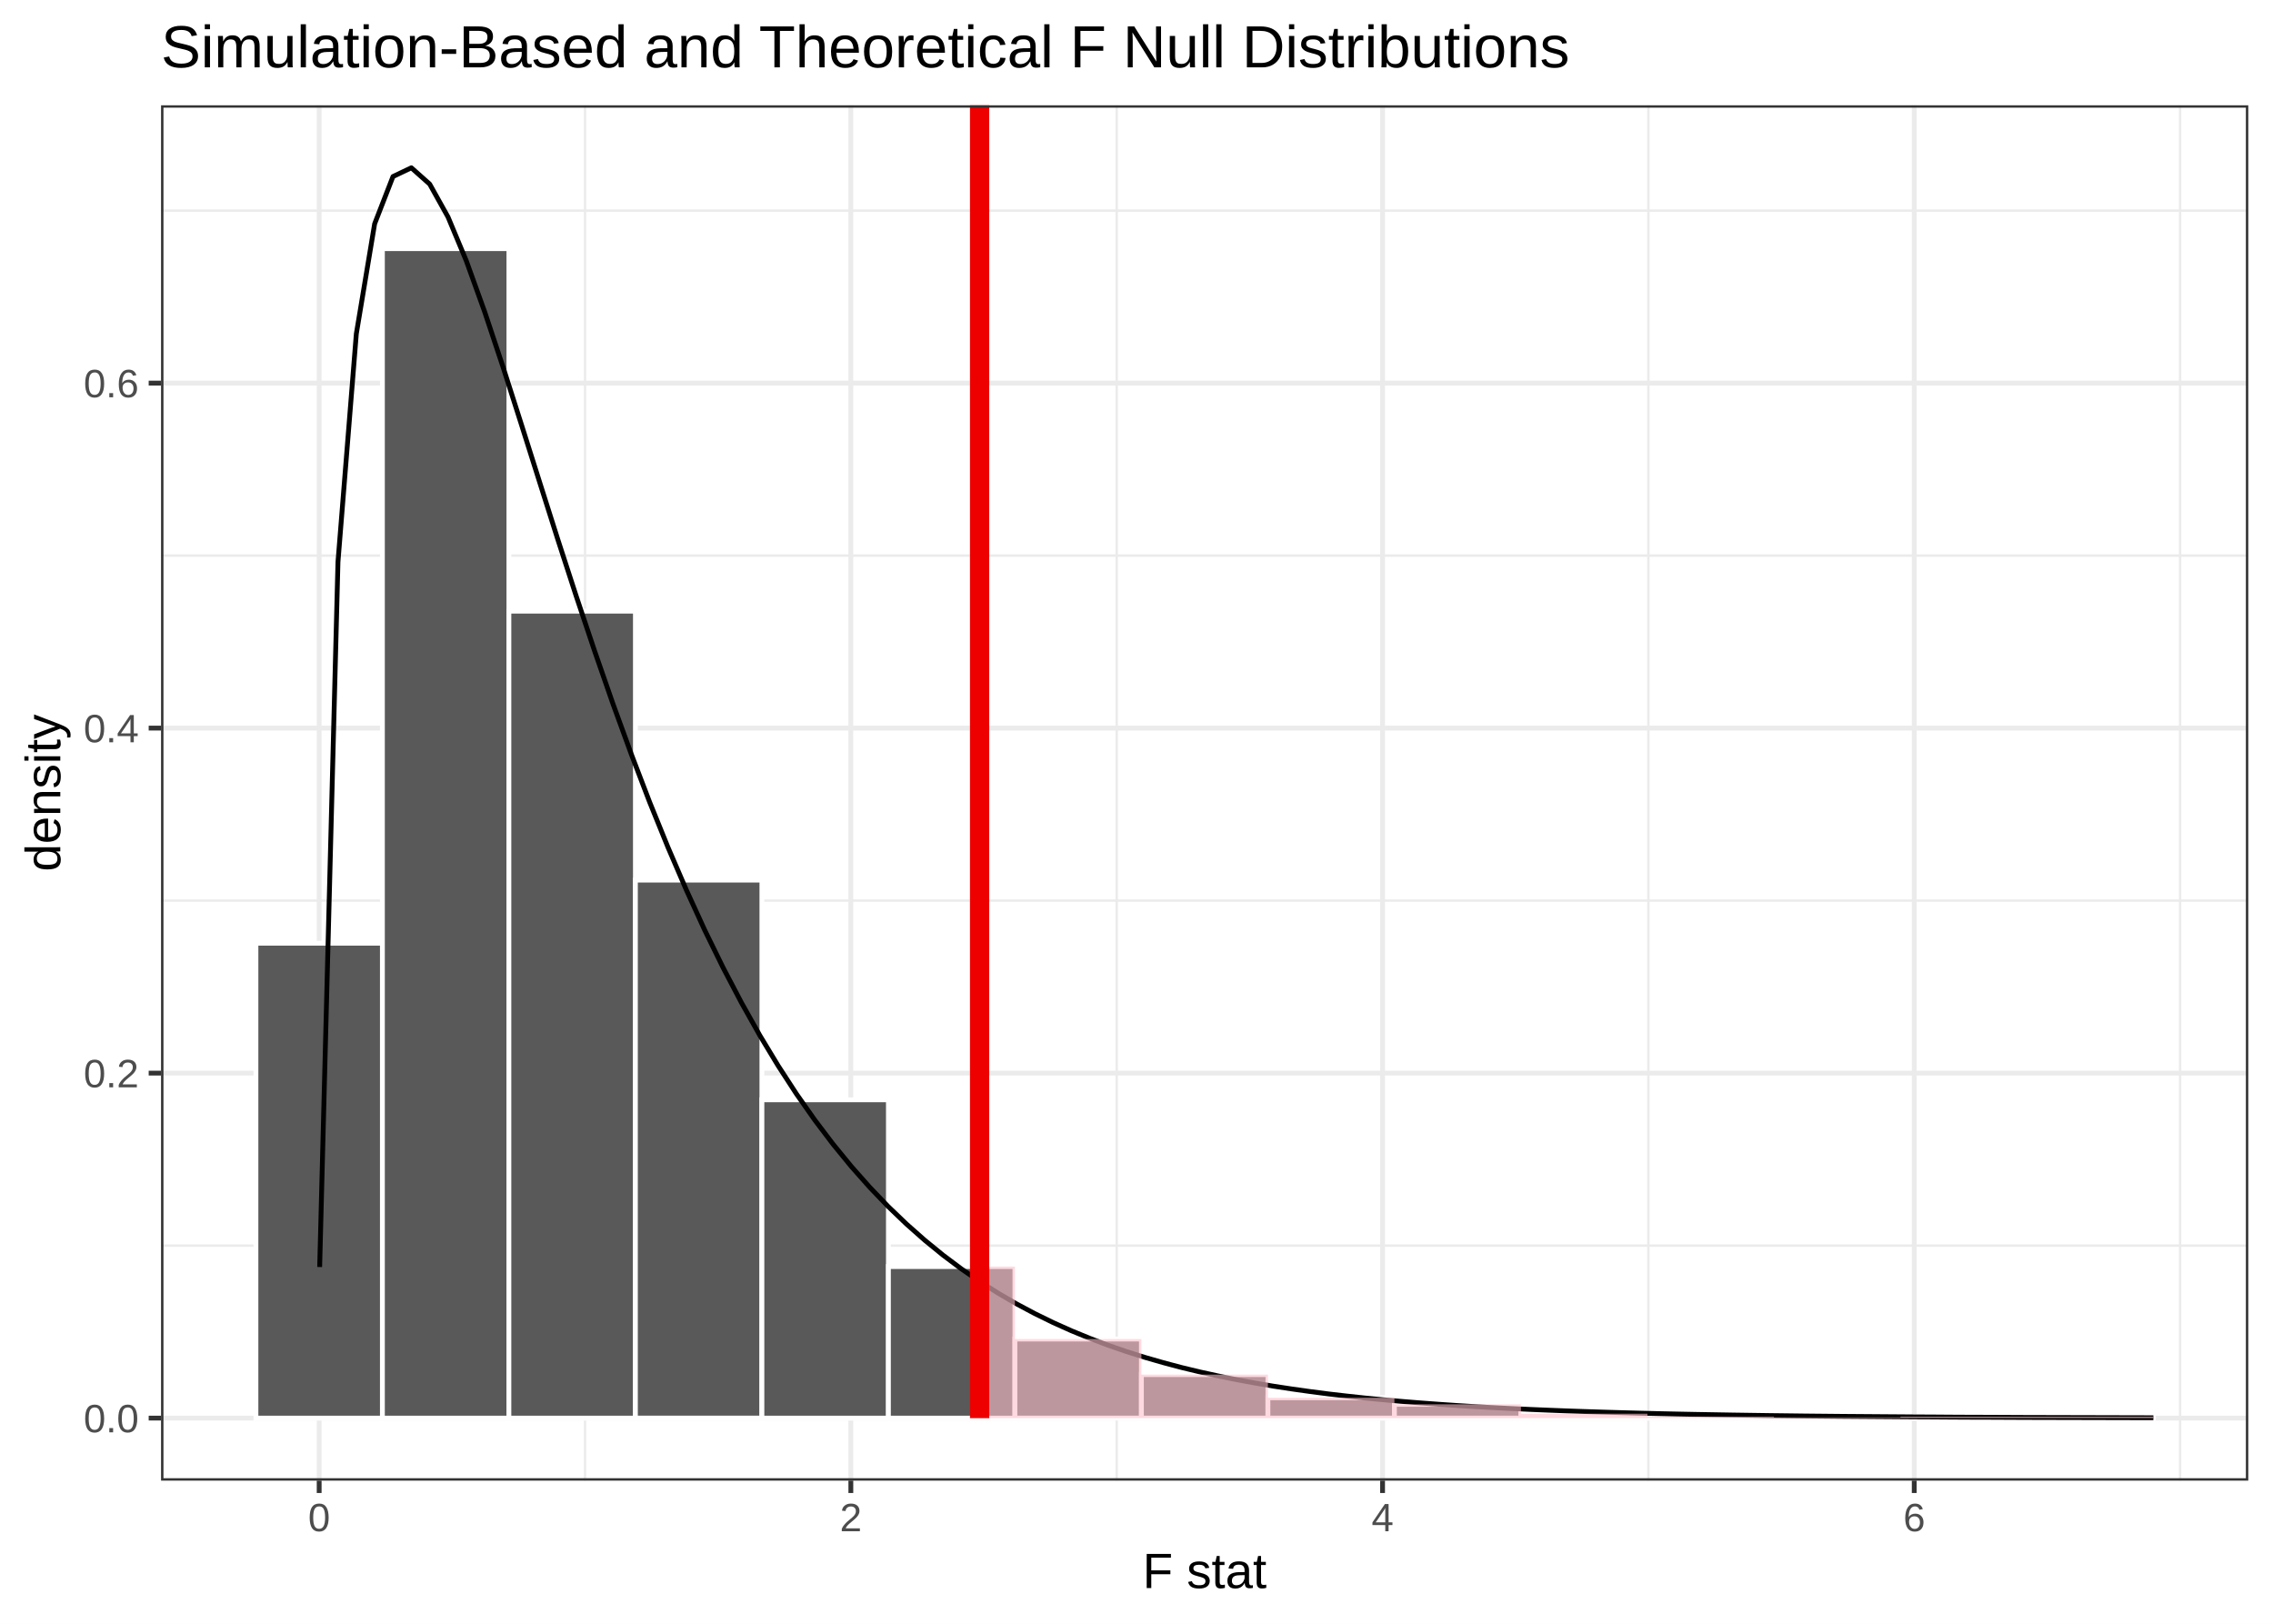
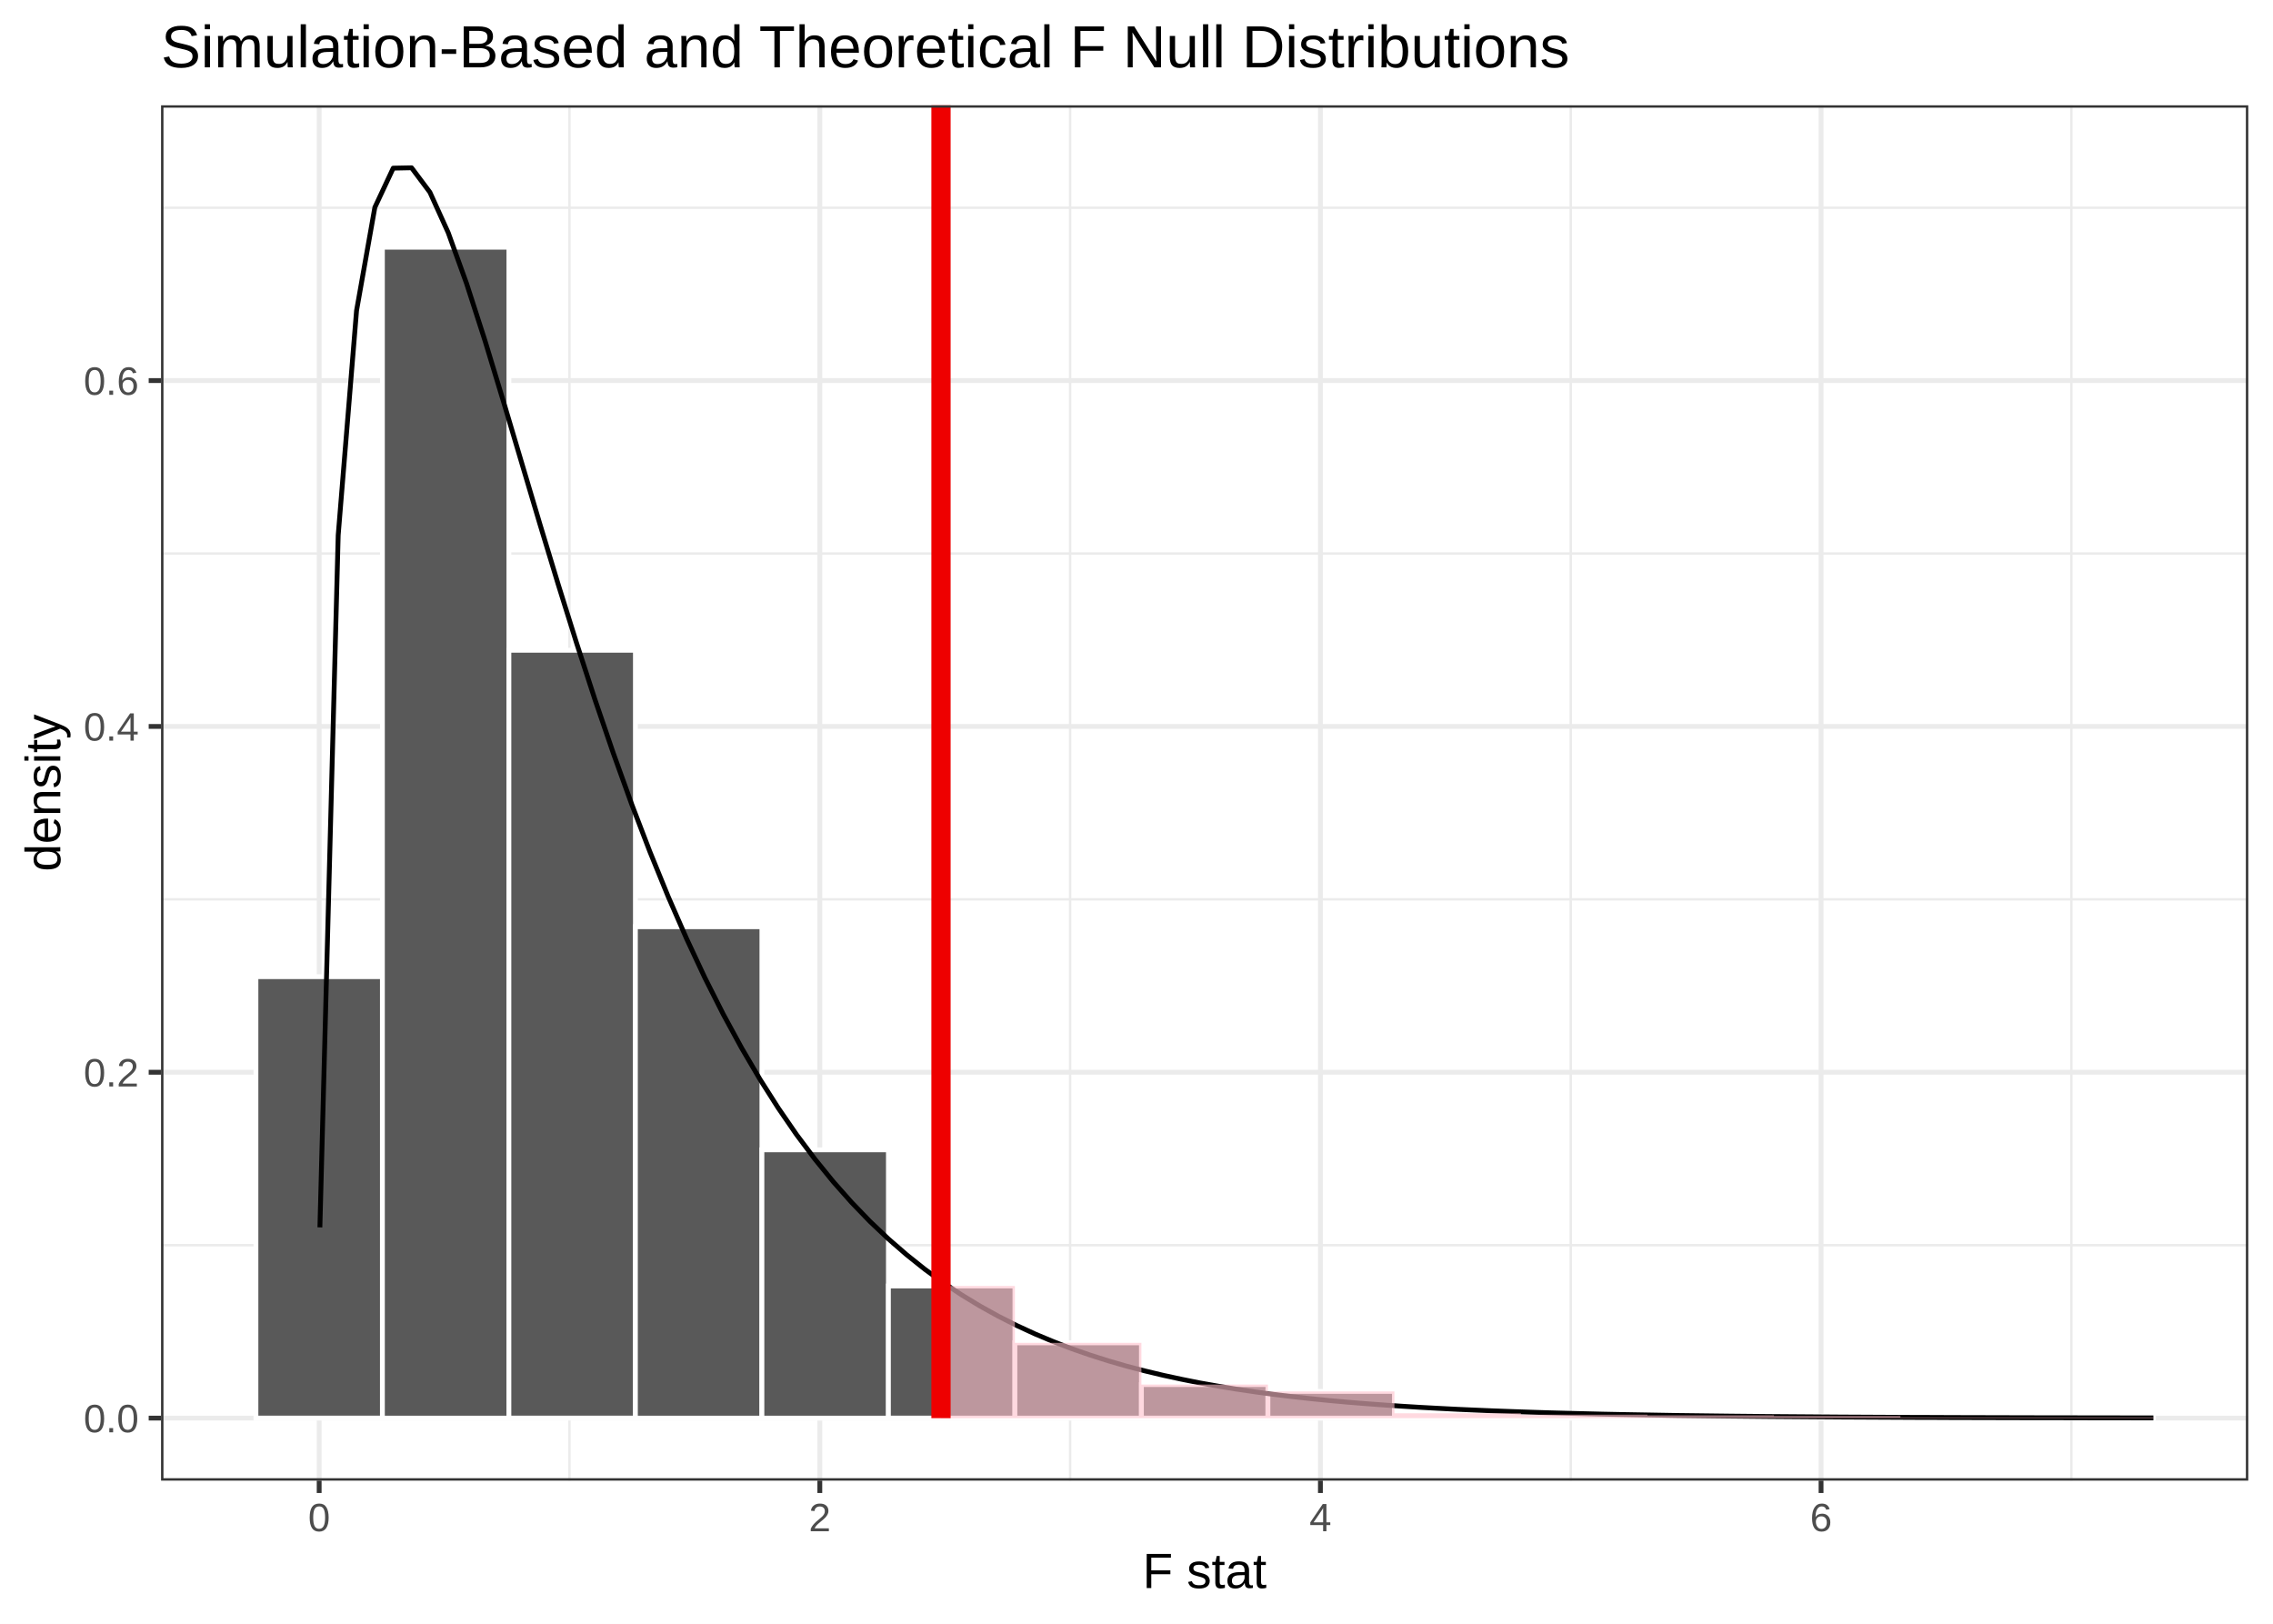
<svg xmlns="http://www.w3.org/2000/svg" class="svglite" width="504.00pt" height="360.00pt" viewBox="0 0 504.00 360.00">
  <defs>
    <style type="text/css">
    .svglite line, .svglite polyline, .svglite polygon, .svglite path, .svglite rect, .svglite circle {
      fill: none;
      stroke: #000000;
      stroke-linecap: round;
      stroke-linejoin: round;
      stroke-miterlimit: 10.00;
    }
    .svglite text {
      white-space: pre;
    }
  </style>
  </defs>
  <rect width="100%" height="100%" style="stroke: none; fill: none;" />
  <defs>
    <clipPath id="cpMC4wMHw1MDQuMDB8MC4wMHwzNjAuMDA=">
      <rect x="0.00" y="0.00" width="504.00" height="360.00" />
    </clipPath>
  </defs>
  <g clip-path="url(#cpMC4wMHw1MDQuMDB8MC4wMHwzNjAuMDA=)">
    <rect x="-0" y="0.00" width="504.00" height="360.00" style="stroke-width: 1.07; stroke: #FFFFFF; fill: #FFFFFF;" />
  </g>
  <defs>
    <clipPath id="cpMzUuNzF8NDk4LjUyfDIzLjM0fDMyOC4yNw==">
      <rect x="35.71" y="23.34" width="462.81" height="304.93" />
    </clipPath>
  </defs>
  <g clip-path="url(#cpMzUuNzF8NDk4LjUyfDIzLjM0fDMyOC4yNw==)">
    <rect x="35.71" y="23.34" width="462.81" height="304.93" style="stroke-width: 1.07; stroke: none; fill: #FFFFFF;" />
-     <polyline points="35.71,276.16 498.52,276.16 " style="stroke-width: 0.53; stroke: #EBEBEB; stroke-linecap: butt;" />
-     <polyline points="35.71,199.67 498.52,199.67 " style="stroke-width: 0.53; stroke: #EBEBEB; stroke-linecap: butt;" />
-     <polyline points="35.71,123.18 498.52,123.18 " style="stroke-width: 0.53; stroke: #EBEBEB; stroke-linecap: butt;" />
-     <polyline points="35.71,46.70 498.52,46.70 " style="stroke-width: 0.53; stroke: #EBEBEB; stroke-linecap: butt;" />
-     <polyline points="129.72,328.27 129.72,23.34 " style="stroke-width: 0.53; stroke: #EBEBEB; stroke-linecap: butt;" />
-     <polyline points="247.61,328.27 247.61,23.34 " style="stroke-width: 0.53; stroke: #EBEBEB; stroke-linecap: butt;" />
-     <polyline points="365.50,328.27 365.50,23.34 " style="stroke-width: 0.53; stroke: #EBEBEB; stroke-linecap: butt;" />
-     <polyline points="483.40,328.27 483.40,23.34 " style="stroke-width: 0.53; stroke: #EBEBEB; stroke-linecap: butt;" />
+     <polyline points="35.71,276.07 498.52,276.07 " style="stroke-width: 0.53; stroke: #EBEBEB; stroke-linecap: butt;" />
+     <polyline points="35.71,199.39 498.52,199.39 " style="stroke-width: 0.53; stroke: #EBEBEB; stroke-linecap: butt;" />
+     <polyline points="35.71,122.72 498.52,122.72 " style="stroke-width: 0.53; stroke: #EBEBEB; stroke-linecap: butt;" />
+     <polyline points="35.71,46.05 498.52,46.05 " style="stroke-width: 0.53; stroke: #EBEBEB; stroke-linecap: butt;" />
+     <polyline points="126.27,328.27 126.27,23.34 " style="stroke-width: 0.53; stroke: #EBEBEB; stroke-linecap: butt;" />
+     <polyline points="237.28,328.27 237.28,23.34 " style="stroke-width: 0.53; stroke: #EBEBEB; stroke-linecap: butt;" />
+     <polyline points="348.29,328.27 348.29,23.34 " style="stroke-width: 0.53; stroke: #EBEBEB; stroke-linecap: butt;" />
+     <polyline points="459.29,328.27 459.29,23.34 " style="stroke-width: 0.53; stroke: #EBEBEB; stroke-linecap: butt;" />
    <polyline points="35.71,314.41 498.52,314.41 " style="stroke-width: 1.07; stroke: #EBEBEB; stroke-linecap: butt;" />
-     <polyline points="35.71,237.92 498.52,237.92 " style="stroke-width: 1.07; stroke: #EBEBEB; stroke-linecap: butt;" />
-     <polyline points="35.71,161.43 498.52,161.43 " style="stroke-width: 1.07; stroke: #EBEBEB; stroke-linecap: butt;" />
-     <polyline points="35.71,84.94 498.52,84.94 " style="stroke-width: 1.07; stroke: #EBEBEB; stroke-linecap: butt;" />
+     <polyline points="35.71,237.73 498.52,237.73 " style="stroke-width: 1.07; stroke: #EBEBEB; stroke-linecap: butt;" />
+     <polyline points="35.71,161.06 498.52,161.06 " style="stroke-width: 1.07; stroke: #EBEBEB; stroke-linecap: butt;" />
+     <polyline points="35.71,84.38 498.52,84.38 " style="stroke-width: 1.07; stroke: #EBEBEB; stroke-linecap: butt;" />
    <polyline points="70.77,328.27 70.77,23.34 " style="stroke-width: 1.07; stroke: #EBEBEB; stroke-linecap: butt;" />
-     <polyline points="188.66,328.27 188.66,23.34 " style="stroke-width: 1.07; stroke: #EBEBEB; stroke-linecap: butt;" />
-     <polyline points="306.56,328.27 306.56,23.34 " style="stroke-width: 1.07; stroke: #EBEBEB; stroke-linecap: butt;" />
-     <polyline points="424.45,328.27 424.45,23.34 " style="stroke-width: 1.07; stroke: #EBEBEB; stroke-linecap: butt;" />
-     <rect x="56.75" y="209.12" width="28.05" height="105.29" style="stroke-width: 1.07; stroke: #FFFFFF; stroke-linecap: butt; stroke-linejoin: miter; fill: #595959;" />
-     <rect x="84.79" y="55.13" width="28.05" height="259.28" style="stroke-width: 1.07; stroke: #FFFFFF; stroke-linecap: butt; stroke-linejoin: miter; fill: #595959;" />
-     <rect x="112.84" y="135.50" width="28.05" height="178.91" style="stroke-width: 1.07; stroke: #FFFFFF; stroke-linecap: butt; stroke-linejoin: miter; fill: #595959;" />
-     <rect x="140.89" y="195.13" width="28.05" height="119.27" style="stroke-width: 1.07; stroke: #FFFFFF; stroke-linecap: butt; stroke-linejoin: miter; fill: #595959;" />
-     <rect x="168.94" y="243.84" width="28.05" height="70.57" style="stroke-width: 1.07; stroke: #FFFFFF; stroke-linecap: butt; stroke-linejoin: miter; fill: #595959;" />
-     <rect x="196.99" y="280.81" width="28.05" height="33.60" style="stroke-width: 1.07; stroke: #FFFFFF; stroke-linecap: butt; stroke-linejoin: miter; fill: #595959;" />
-     <rect x="225.04" y="296.88" width="28.05" height="17.52" style="stroke-width: 1.07; stroke: #FFFFFF; stroke-linecap: butt; stroke-linejoin: miter; fill: #595959;" />
-     <rect x="253.09" y="304.76" width="28.05" height="9.64" style="stroke-width: 1.07; stroke: #FFFFFF; stroke-linecap: butt; stroke-linejoin: miter; fill: #595959;" />
-     <rect x="281.14" y="309.90" width="28.05" height="4.50" style="stroke-width: 1.07; stroke: #FFFFFF; stroke-linecap: butt; stroke-linejoin: miter; fill: #595959;" />
-     <rect x="309.19" y="311.35" width="28.05" height="3.05" style="stroke-width: 1.07; stroke: #FFFFFF; stroke-linecap: butt; stroke-linejoin: miter; fill: #595959;" />
-     <rect x="337.24" y="313.44" width="28.05" height="0.96" style="stroke-width: 1.07; stroke: #FFFFFF; stroke-linecap: butt; stroke-linejoin: miter; fill: #595959;" />
-     <rect x="365.29" y="314.08" width="28.05" height="0.32" style="stroke-width: 1.07; stroke: #FFFFFF; stroke-linecap: butt; stroke-linejoin: miter; fill: #595959;" />
-     <rect x="393.34" y="314.24" width="28.05" height="0.16" style="stroke-width: 1.07; stroke: #FFFFFF; stroke-linecap: butt; stroke-linejoin: miter; fill: #595959;" />
-     <rect x="421.39" y="314.08" width="28.05" height="0.32" style="stroke-width: 1.07; stroke: #FFFFFF; stroke-linecap: butt; stroke-linejoin: miter; fill: #595959;" />
-     <rect x="449.43" y="314.08" width="28.05" height="0.32" style="stroke-width: 1.07; stroke: #FFFFFF; stroke-linecap: butt; stroke-linejoin: miter; fill: #595959;" />
-     <polyline points="70.88,280.91 74.94,124.58 79.01,74.00 83.07,49.62 87.14,39.14 91.21,37.20 95.27,40.81 99.34,48.11 103.40,57.84 107.47,69.14 111.54,81.37 115.60,94.08 119.67,106.95 123.73,119.74 127.80,132.27 131.87,144.41 135.93,156.10 140.00,167.26 144.06,177.87 148.13,187.90 152.20,197.35 156.26,206.22 160.33,214.53 164.40,222.30 168.46,229.53 172.53,236.27 176.59,242.52 180.66,248.32 184.73,253.69 188.79,258.65 192.86,263.24 196.92,267.48 200.99,271.38 205.06,274.98 209.12,278.29 213.19,281.34 217.25,284.14 221.32,286.71 225.39,289.08 229.45,291.24 233.52,293.23 237.58,295.05 241.65,296.72 245.72,298.26 249.78,299.66 253.85,300.94 257.92,302.11 261.98,303.19 266.05,304.17 270.11,305.06 274.18,305.88 278.25,306.63 282.31,307.32 286.38,307.94 290.44,308.51 294.51,309.04 298.58,309.51 302.64,309.95 306.71,310.34 310.77,310.70 314.84,311.03 318.91,311.33 322.97,311.61 327.04,311.86 331.10,312.08 335.17,312.29 339.24,312.48 343.30,312.65 347.37,312.81 351.43,312.95 355.50,313.08 359.57,313.20 363.63,313.31 367.70,313.41 371.77,313.50 375.83,313.58 379.90,313.65 383.96,313.72 388.03,313.78 392.10,313.84 396.16,313.89 400.23,313.94 404.29,313.98 408.36,314.02 412.43,314.05 416.49,314.08 420.56,314.11 424.62,314.14 428.69,314.16 432.76,314.19 436.82,314.21 440.89,314.22 444.95,314.24 449.02,314.26 453.09,314.27 457.15,314.28 461.22,314.29 465.29,314.30 469.35,314.31 473.42,314.32 477.48,314.33 " style="stroke-width: 1.07; stroke-linecap: butt;" />
-     <polygon points="217.21,280.81 217.21,280.81 225.04,280.81 225.04,280.81 225.04,292.01 225.04,303.21 225.04,314.41 225.04,308.57 225.04,302.72 225.04,296.88 225.04,296.88 253.09,296.88 253.09,296.88 253.09,302.72 253.09,308.57 253.09,314.41 253.09,311.19 253.09,307.98 253.09,304.76 253.09,304.76 281.14,304.76 281.14,304.76 281.14,307.98 281.14,311.19 281.14,314.41 281.14,312.91 281.14,311.41 281.14,309.90 281.14,309.90 309.19,309.90 309.19,309.90 309.19,311.41 309.19,312.91 309.19,314.41 309.19,313.39 309.19,312.37 309.19,311.35 309.19,311.35 337.24,311.35 337.24,311.35 337.24,312.37 337.24,313.39 337.24,314.41 337.24,314.08 337.24,313.76 337.24,313.44 337.24,313.44 365.29,313.44 365.29,313.44 365.29,313.76 365.29,314.08 365.29,314.41 365.29,314.30 365.29,314.19 365.29,314.08 365.29,314.08 393.34,314.08 393.34,314.08 393.34,314.19 393.34,314.30 393.34,314.41 393.34,314.35 393.34,314.30 393.34,314.24 393.34,314.24 421.38,314.24 421.38,314.24 421.38,314.30 421.39,314.35 421.39,314.41 421.39,314.30 421.39,314.19 421.39,314.08 421.39,314.08 449.43,314.08 449.43,314.08 449.43,314.19 449.43,314.30 449.43,314.41 449.43,314.30 449.43,314.19 449.43,314.08 449.43,314.08 477.48,314.08 477.48,314.08 477.48,314.41 477.48,314.41 477.48,314.41 449.43,314.41 449.43,314.41 449.43,314.41 449.43,314.41 449.43,314.41 449.43,314.41 449.43,314.41 449.43,314.41 449.43,314.41 421.39,314.41 421.39,314.41 421.39,314.41 421.39,314.41 421.39,314.41 421.39,314.41 421.38,314.41 421.38,314.41 421.38,314.41 393.34,314.41 393.34,314.41 393.34,314.41 393.34,314.41 393.34,314.41 393.34,314.41 393.34,314.41 393.34,314.41 393.34,314.41 365.29,314.41 365.29,314.41 365.29,314.41 365.29,314.41 365.29,314.41 365.29,314.41 365.29,314.41 365.29,314.41 365.29,314.41 337.24,314.41 337.24,314.41 337.24,314.41 337.24,314.41 337.24,314.41 337.24,314.41 337.24,314.41 337.24,314.41 337.24,314.41 309.19,314.41 309.19,314.41 309.19,314.41 309.19,314.41 309.19,314.41 309.19,314.41 309.19,314.41 309.19,314.41 309.19,314.41 281.14,314.41 281.14,314.41 281.14,314.41 281.14,314.41 281.14,314.41 281.14,314.41 281.14,314.41 281.14,314.41 281.14,314.41 253.09,314.41 253.09,314.41 253.09,314.41 253.09,314.41 253.09,314.41 253.09,314.41 253.09,314.41 253.09,314.41 253.09,314.41 225.04,314.41 225.04,314.41 225.04,314.41 225.04,314.41 225.04,314.41 225.04,314.41 225.04,314.41 225.04,314.41 225.04,314.41 217.21,314.41 217.21,314.41 217.21,314.41 " style="stroke-width: 0.00; stroke: none; stroke-linecap: butt; fill: #FFC0CB; fill-opacity: 0.60;" />
-     <polyline points="217.21,280.81 217.21,280.81 225.04,280.81 225.04,280.81 225.04,292.01 225.04,303.21 225.04,314.41 225.04,308.57 225.04,302.72 225.04,296.88 225.04,296.88 253.09,296.88 253.09,296.88 253.09,302.72 253.09,308.57 253.09,314.41 253.09,311.19 253.09,307.98 253.09,304.76 253.09,304.76 281.14,304.76 281.14,304.76 281.14,307.98 281.14,311.19 281.14,314.41 281.14,312.91 281.14,311.41 281.14,309.90 281.14,309.90 309.19,309.90 309.19,309.90 309.19,311.41 309.19,312.91 309.19,314.41 309.19,313.39 309.19,312.37 309.19,311.35 309.19,311.35 337.24,311.35 337.24,311.35 337.24,312.37 337.24,313.39 337.24,314.41 337.24,314.08 337.24,313.76 337.24,313.44 337.24,313.44 365.29,313.44 365.29,313.44 365.29,313.76 365.29,314.08 365.29,314.41 365.29,314.30 365.29,314.19 365.29,314.08 365.29,314.08 393.34,314.08 393.34,314.08 393.34,314.19 393.34,314.30 393.34,314.41 393.34,314.35 393.34,314.30 393.34,314.24 393.34,314.24 421.38,314.24 421.38,314.24 421.38,314.30 421.39,314.35 421.39,314.41 421.39,314.30 421.39,314.19 421.39,314.08 421.39,314.08 449.43,314.08 449.43,314.08 449.43,314.19 449.43,314.30 449.43,314.41 449.43,314.30 449.43,314.19 449.43,314.08 449.43,314.08 477.48,314.08 477.48,314.08 " style="stroke-width: 1.07; stroke: none; stroke-linecap: butt;" />
-     <line x1="217.21" y1="314.41" x2="217.21" y2="23.34" style="stroke-width: 4.27; stroke: #EE0000; stroke-linecap: butt;" />
+     <polyline points="181.78,328.27 181.78,23.34 " style="stroke-width: 1.07; stroke: #EBEBEB; stroke-linecap: butt;" />
+     <polyline points="292.78,328.27 292.78,23.34 " style="stroke-width: 1.07; stroke: #EBEBEB; stroke-linecap: butt;" />
+     <polyline points="403.79,328.27 403.79,23.34 " style="stroke-width: 1.07; stroke: #EBEBEB; stroke-linecap: butt;" />
+     <rect x="56.75" y="216.54" width="28.05" height="97.86" style="stroke-width: 1.07; stroke: #FFFFFF; stroke-linecap: butt; stroke-linejoin: miter; fill: #595959;" />
+     <rect x="84.79" y="54.81" width="28.05" height="259.60" style="stroke-width: 1.07; stroke: #FFFFFF; stroke-linecap: butt; stroke-linejoin: miter; fill: #595959;" />
+     <rect x="112.84" y="144.17" width="28.05" height="170.23" style="stroke-width: 1.07; stroke: #FFFFFF; stroke-linecap: butt; stroke-linejoin: miter; fill: #595959;" />
+     <rect x="140.89" y="205.47" width="28.05" height="108.94" style="stroke-width: 1.07; stroke: #FFFFFF; stroke-linecap: butt; stroke-linejoin: miter; fill: #595959;" />
+     <rect x="168.94" y="254.93" width="28.05" height="59.48" style="stroke-width: 1.07; stroke: #FFFFFF; stroke-linecap: butt; stroke-linejoin: miter; fill: #595959;" />
+     <rect x="196.99" y="285.12" width="28.05" height="29.28" style="stroke-width: 1.07; stroke: #FFFFFF; stroke-linecap: butt; stroke-linejoin: miter; fill: #595959;" />
+     <rect x="225.04" y="297.72" width="28.05" height="16.69" style="stroke-width: 1.07; stroke: #FFFFFF; stroke-linecap: butt; stroke-linejoin: miter; fill: #595959;" />
+     <rect x="253.09" y="306.97" width="28.05" height="7.43" style="stroke-width: 1.07; stroke: #FFFFFF; stroke-linecap: butt; stroke-linejoin: miter; fill: #595959;" />
+     <rect x="281.14" y="308.49" width="28.05" height="5.92" style="stroke-width: 1.07; stroke: #FFFFFF; stroke-linecap: butt; stroke-linejoin: miter; fill: #595959;" />
+     <rect x="309.19" y="313.34" width="28.05" height="1.06" style="stroke-width: 1.07; stroke: #FFFFFF; stroke-linecap: butt; stroke-linejoin: miter; fill: #595959;" />
+     <rect x="337.24" y="313.65" width="28.05" height="0.76" style="stroke-width: 1.07; stroke: #FFFFFF; stroke-linecap: butt; stroke-linejoin: miter; fill: #595959;" />
+     <rect x="365.29" y="313.80" width="28.05" height="0.61" style="stroke-width: 1.07; stroke: #FFFFFF; stroke-linecap: butt; stroke-linejoin: miter; fill: #595959;" />
+     <rect x="393.34" y="313.95" width="28.05" height="0.46" style="stroke-width: 1.07; stroke: #FFFFFF; stroke-linecap: butt; stroke-linejoin: miter; fill: #595959;" />
+     <rect x="421.39" y="314.25" width="28.05" height="0.15" style="stroke-width: 1.07; stroke: #FFFFFF; stroke-linecap: butt; stroke-linejoin: miter; fill: #595959;" />
+     <rect x="449.43" y="314.25" width="28.05" height="0.15" style="stroke-width: 1.07; stroke: #FFFFFF; stroke-linecap: butt; stroke-linejoin: miter; fill: #595959;" />
+     <polyline points="70.93,272.12 74.99,118.66 79.06,68.86 83.12,45.97 87.19,37.28 91.26,37.20 95.32,42.62 99.39,51.60 103.45,62.85 107.52,75.47 111.58,88.85 115.65,102.53 119.71,116.18 123.78,129.59 127.85,142.59 131.91,155.07 135.98,166.96 140.04,178.23 144.11,188.85 148.17,198.81 152.24,208.12 156.30,216.80 160.37,224.87 164.44,232.35 168.50,239.27 172.57,245.67 176.63,251.57 180.70,257.00 184.76,262.00 188.83,266.59 192.89,270.80 196.96,274.66 201.03,278.19 205.09,281.43 209.16,284.39 213.22,287.09 217.29,289.56 221.35,291.81 225.42,293.87 229.48,295.74 233.55,297.45 237.62,299.01 241.68,300.42 245.75,301.71 249.81,302.89 253.88,303.95 257.94,304.92 262.01,305.80 266.07,306.61 270.14,307.33 274.21,307.99 278.27,308.59 282.34,309.14 286.40,309.63 290.47,310.08 294.53,310.49 298.60,310.86 302.66,311.19 306.73,311.49 310.80,311.77 314.86,312.02 318.93,312.24 322.99,312.45 327.06,312.63 331.12,312.80 335.19,312.95 339.25,313.09 343.32,313.22 347.39,313.33 351.45,313.43 355.52,313.53 359.58,313.61 363.65,313.68 367.71,313.75 371.78,313.82 375.84,313.87 379.91,313.92 383.98,313.97 388.04,314.01 392.11,314.05 396.17,314.08 400.24,314.11 404.30,314.14 408.37,314.17 412.43,314.19 416.50,314.21 420.57,314.23 424.63,314.25 428.70,314.26 432.76,314.28 436.83,314.29 440.89,314.30 444.96,314.31 449.02,314.32 453.09,314.33 457.16,314.33 461.22,314.34 465.29,314.35 469.35,314.35 473.42,314.36 477.48,314.36 " style="stroke-width: 1.07; stroke-linecap: butt;" />
+     <polygon points="208.65,285.12 208.65,285.12 225.04,285.12 225.04,285.12 225.04,294.88 225.04,304.64 225.04,314.41 225.04,308.84 225.04,303.28 225.04,297.72 225.04,297.72 253.09,297.72 253.09,297.72 253.09,303.28 253.09,308.84 253.09,314.41 253.09,311.93 253.09,309.45 253.09,306.97 253.09,306.97 281.14,306.97 281.14,306.97 281.14,309.45 281.14,311.93 281.14,314.41 281.14,312.43 281.14,310.46 281.14,308.49 281.14,308.49 309.19,308.49 309.19,308.49 309.19,310.46 309.19,312.43 309.19,314.41 309.19,314.05 309.19,313.70 309.19,313.34 309.19,313.34 337.24,313.34 337.24,313.34 337.24,313.70 337.24,314.05 337.24,314.41 337.24,314.15 337.24,313.90 337.24,313.65 337.24,313.65 365.29,313.65 365.29,313.65 365.29,313.90 365.29,314.15 365.29,314.41 365.29,314.20 365.29,314.00 365.29,313.80 365.29,313.80 393.34,313.80 393.34,313.80 393.34,314.00 393.34,314.20 393.34,314.41 393.34,314.25 393.34,314.10 393.34,313.95 393.34,313.95 421.38,313.95 421.38,313.95 421.38,314.10 421.39,314.25 421.39,314.41 421.39,314.36 421.39,314.30 421.39,314.25 421.39,314.25 449.43,314.25 449.43,314.25 449.43,314.30 449.43,314.36 449.43,314.41 449.43,314.36 449.43,314.30 449.43,314.25 449.43,314.25 477.48,314.25 477.48,314.25 477.48,314.41 477.48,314.41 477.48,314.41 449.43,314.41 449.43,314.41 449.43,314.41 449.43,314.41 449.43,314.41 449.43,314.41 449.43,314.41 449.43,314.41 449.43,314.41 421.39,314.41 421.39,314.41 421.39,314.41 421.39,314.41 421.39,314.41 421.39,314.41 421.38,314.41 421.38,314.41 421.38,314.41 393.34,314.41 393.34,314.41 393.34,314.41 393.34,314.41 393.34,314.41 393.34,314.41 393.34,314.41 393.34,314.41 393.34,314.41 365.29,314.41 365.29,314.41 365.29,314.41 365.29,314.41 365.29,314.41 365.29,314.41 365.29,314.41 365.29,314.41 365.29,314.41 337.24,314.41 337.24,314.41 337.24,314.41 337.24,314.41 337.24,314.41 337.24,314.41 337.24,314.41 337.24,314.41 337.24,314.41 309.19,314.41 309.19,314.41 309.19,314.41 309.19,314.41 309.19,314.41 309.19,314.41 309.19,314.41 309.19,314.41 309.19,314.41 281.14,314.41 281.14,314.41 281.14,314.41 281.14,314.41 281.14,314.41 281.14,314.41 281.14,314.41 281.14,314.41 281.14,314.41 253.09,314.41 253.09,314.41 253.09,314.41 253.09,314.41 253.09,314.41 253.09,314.41 253.09,314.41 253.09,314.41 253.09,314.41 225.04,314.41 225.04,314.41 225.04,314.41 225.04,314.41 225.04,314.41 225.04,314.41 225.04,314.41 225.04,314.41 225.04,314.41 208.65,314.41 208.65,314.41 208.65,314.41 " style="stroke-width: 0.00; stroke: none; stroke-linecap: butt; fill: #FFC0CB; fill-opacity: 0.60;" />
+     <polyline points="208.65,285.12 208.65,285.12 225.04,285.12 225.04,285.12 225.04,294.88 225.04,304.64 225.04,314.41 225.04,308.84 225.04,303.28 225.04,297.72 225.04,297.72 253.09,297.72 253.09,297.72 253.09,303.28 253.09,308.84 253.09,314.41 253.09,311.93 253.09,309.45 253.09,306.97 253.09,306.97 281.14,306.97 281.14,306.97 281.14,309.45 281.14,311.93 281.14,314.41 281.14,312.43 281.14,310.46 281.14,308.49 281.14,308.49 309.19,308.49 309.19,308.49 309.19,310.46 309.19,312.43 309.19,314.41 309.19,314.05 309.19,313.70 309.19,313.34 309.19,313.34 337.24,313.34 337.24,313.34 337.24,313.70 337.24,314.05 337.24,314.41 337.24,314.15 337.24,313.90 337.24,313.65 337.24,313.65 365.29,313.65 365.29,313.65 365.29,313.90 365.29,314.15 365.29,314.41 365.29,314.20 365.29,314.00 365.29,313.80 365.29,313.80 393.34,313.80 393.34,313.80 393.34,314.00 393.34,314.20 393.34,314.41 393.34,314.25 393.34,314.10 393.34,313.95 393.34,313.95 421.38,313.95 421.38,313.95 421.38,314.10 421.39,314.25 421.39,314.41 421.39,314.36 421.39,314.30 421.39,314.25 421.39,314.25 449.43,314.25 449.43,314.25 449.43,314.30 449.43,314.36 449.43,314.41 449.43,314.36 449.43,314.30 449.43,314.25 449.43,314.25 477.48,314.25 477.48,314.25 " style="stroke-width: 1.07; stroke: none; stroke-linecap: butt;" />
+     <line x1="208.65" y1="314.41" x2="208.65" y2="23.34" style="stroke-width: 4.27; stroke: #EE0000; stroke-linecap: butt;" />
    <rect x="35.71" y="23.34" width="462.81" height="304.93" style="stroke-width: 1.07; stroke: #333333;" />
  </g>
  <g clip-path="url(#cpMC4wMHw1MDQuMDB8MC4wMHwzNjAuMDA=)">
    <text x="30.78" y="317.56" text-anchor="end" style="font-size: 8.80px;fill: #4D4D4D; font-family: &quot;Arial&quot;;" textLength="12.23px" lengthAdjust="spacingAndGlyphs">0.0</text>
-     <text x="30.78" y="241.07" text-anchor="end" style="font-size: 8.80px;fill: #4D4D4D; font-family: &quot;Arial&quot;;" textLength="12.23px" lengthAdjust="spacingAndGlyphs">0.2</text>
-     <text x="30.78" y="164.58" text-anchor="end" style="font-size: 8.80px;fill: #4D4D4D; font-family: &quot;Arial&quot;;" textLength="12.23px" lengthAdjust="spacingAndGlyphs">0.4</text>
-     <text x="30.78" y="88.09" text-anchor="end" style="font-size: 8.80px;fill: #4D4D4D; font-family: &quot;Arial&quot;;" textLength="12.23px" lengthAdjust="spacingAndGlyphs">0.6</text>
+     <text x="30.78" y="240.89" text-anchor="end" style="font-size: 8.80px;fill: #4D4D4D; font-family: &quot;Arial&quot;;" textLength="12.23px" lengthAdjust="spacingAndGlyphs">0.2</text>
+     <text x="30.78" y="164.21" text-anchor="end" style="font-size: 8.80px;fill: #4D4D4D; font-family: &quot;Arial&quot;;" textLength="12.23px" lengthAdjust="spacingAndGlyphs">0.4</text>
+     <text x="30.78" y="87.54" text-anchor="end" style="font-size: 8.80px;fill: #4D4D4D; font-family: &quot;Arial&quot;;" textLength="12.23px" lengthAdjust="spacingAndGlyphs">0.6</text>
    <polyline points="32.97,314.41 35.71,314.41 " style="stroke-width: 1.07; stroke: #333333; stroke-linecap: butt;" />
-     <polyline points="32.97,237.92 35.71,237.92 " style="stroke-width: 1.07; stroke: #333333; stroke-linecap: butt;" />
-     <polyline points="32.97,161.43 35.71,161.43 " style="stroke-width: 1.07; stroke: #333333; stroke-linecap: butt;" />
-     <polyline points="32.97,84.94 35.71,84.94 " style="stroke-width: 1.07; stroke: #333333; stroke-linecap: butt;" />
+     <polyline points="32.97,237.73 35.71,237.73 " style="stroke-width: 1.07; stroke: #333333; stroke-linecap: butt;" />
+     <polyline points="32.97,161.06 35.71,161.06 " style="stroke-width: 1.07; stroke: #333333; stroke-linecap: butt;" />
+     <polyline points="32.97,84.38 35.71,84.38 " style="stroke-width: 1.07; stroke: #333333; stroke-linecap: butt;" />
    <polyline points="70.77,331.01 70.77,328.27 " style="stroke-width: 1.07; stroke: #333333; stroke-linecap: butt;" />
-     <polyline points="188.66,331.01 188.66,328.27 " style="stroke-width: 1.07; stroke: #333333; stroke-linecap: butt;" />
-     <polyline points="306.56,331.01 306.56,328.27 " style="stroke-width: 1.07; stroke: #333333; stroke-linecap: butt;" />
-     <polyline points="424.45,331.01 424.45,328.27 " style="stroke-width: 1.07; stroke: #333333; stroke-linecap: butt;" />
+     <polyline points="181.78,331.01 181.78,328.27 " style="stroke-width: 1.07; stroke: #333333; stroke-linecap: butt;" />
+     <polyline points="292.78,331.01 292.78,328.27 " style="stroke-width: 1.07; stroke: #333333; stroke-linecap: butt;" />
+     <polyline points="403.79,331.01 403.79,328.27 " style="stroke-width: 1.07; stroke: #333333; stroke-linecap: butt;" />
    <text x="70.77" y="339.50" text-anchor="middle" style="font-size: 8.80px;fill: #4D4D4D; font-family: &quot;Arial&quot;;" textLength="4.90px" lengthAdjust="spacingAndGlyphs">0</text>
-     <text x="188.66" y="339.50" text-anchor="middle" style="font-size: 8.80px;fill: #4D4D4D; font-family: &quot;Arial&quot;;" textLength="4.90px" lengthAdjust="spacingAndGlyphs">2</text>
-     <text x="306.56" y="339.50" text-anchor="middle" style="font-size: 8.80px;fill: #4D4D4D; font-family: &quot;Arial&quot;;" textLength="4.90px" lengthAdjust="spacingAndGlyphs">4</text>
-     <text x="424.45" y="339.50" text-anchor="middle" style="font-size: 8.80px;fill: #4D4D4D; font-family: &quot;Arial&quot;;" textLength="4.90px" lengthAdjust="spacingAndGlyphs">6</text>
+     <text x="181.78" y="339.50" text-anchor="middle" style="font-size: 8.80px;fill: #4D4D4D; font-family: &quot;Arial&quot;;" textLength="4.90px" lengthAdjust="spacingAndGlyphs">2</text>
+     <text x="292.78" y="339.50" text-anchor="middle" style="font-size: 8.80px;fill: #4D4D4D; font-family: &quot;Arial&quot;;" textLength="4.90px" lengthAdjust="spacingAndGlyphs">4</text>
+     <text x="403.79" y="339.50" text-anchor="middle" style="font-size: 8.80px;fill: #4D4D4D; font-family: &quot;Arial&quot;;" textLength="4.90px" lengthAdjust="spacingAndGlyphs">6</text>
    <text x="267.11" y="352.09" text-anchor="middle" style="font-size: 11.00px; font-family: &quot;Arial&quot;;" textLength="27.50px" lengthAdjust="spacingAndGlyphs">F stat</text>
    <text transform="translate(13.37,175.80) rotate(-90)" text-anchor="middle" style="font-size: 11.00px; font-family: &quot;Arial&quot;;" textLength="34.86px" lengthAdjust="spacingAndGlyphs">density</text>
    <text x="35.71" y="14.94" style="font-size: 13.20px; font-family: &quot;Arial&quot;;" textLength="312.33px" lengthAdjust="spacingAndGlyphs">Simulation-Based and Theoretical F Null Distributions</text>
  </g>
</svg>
